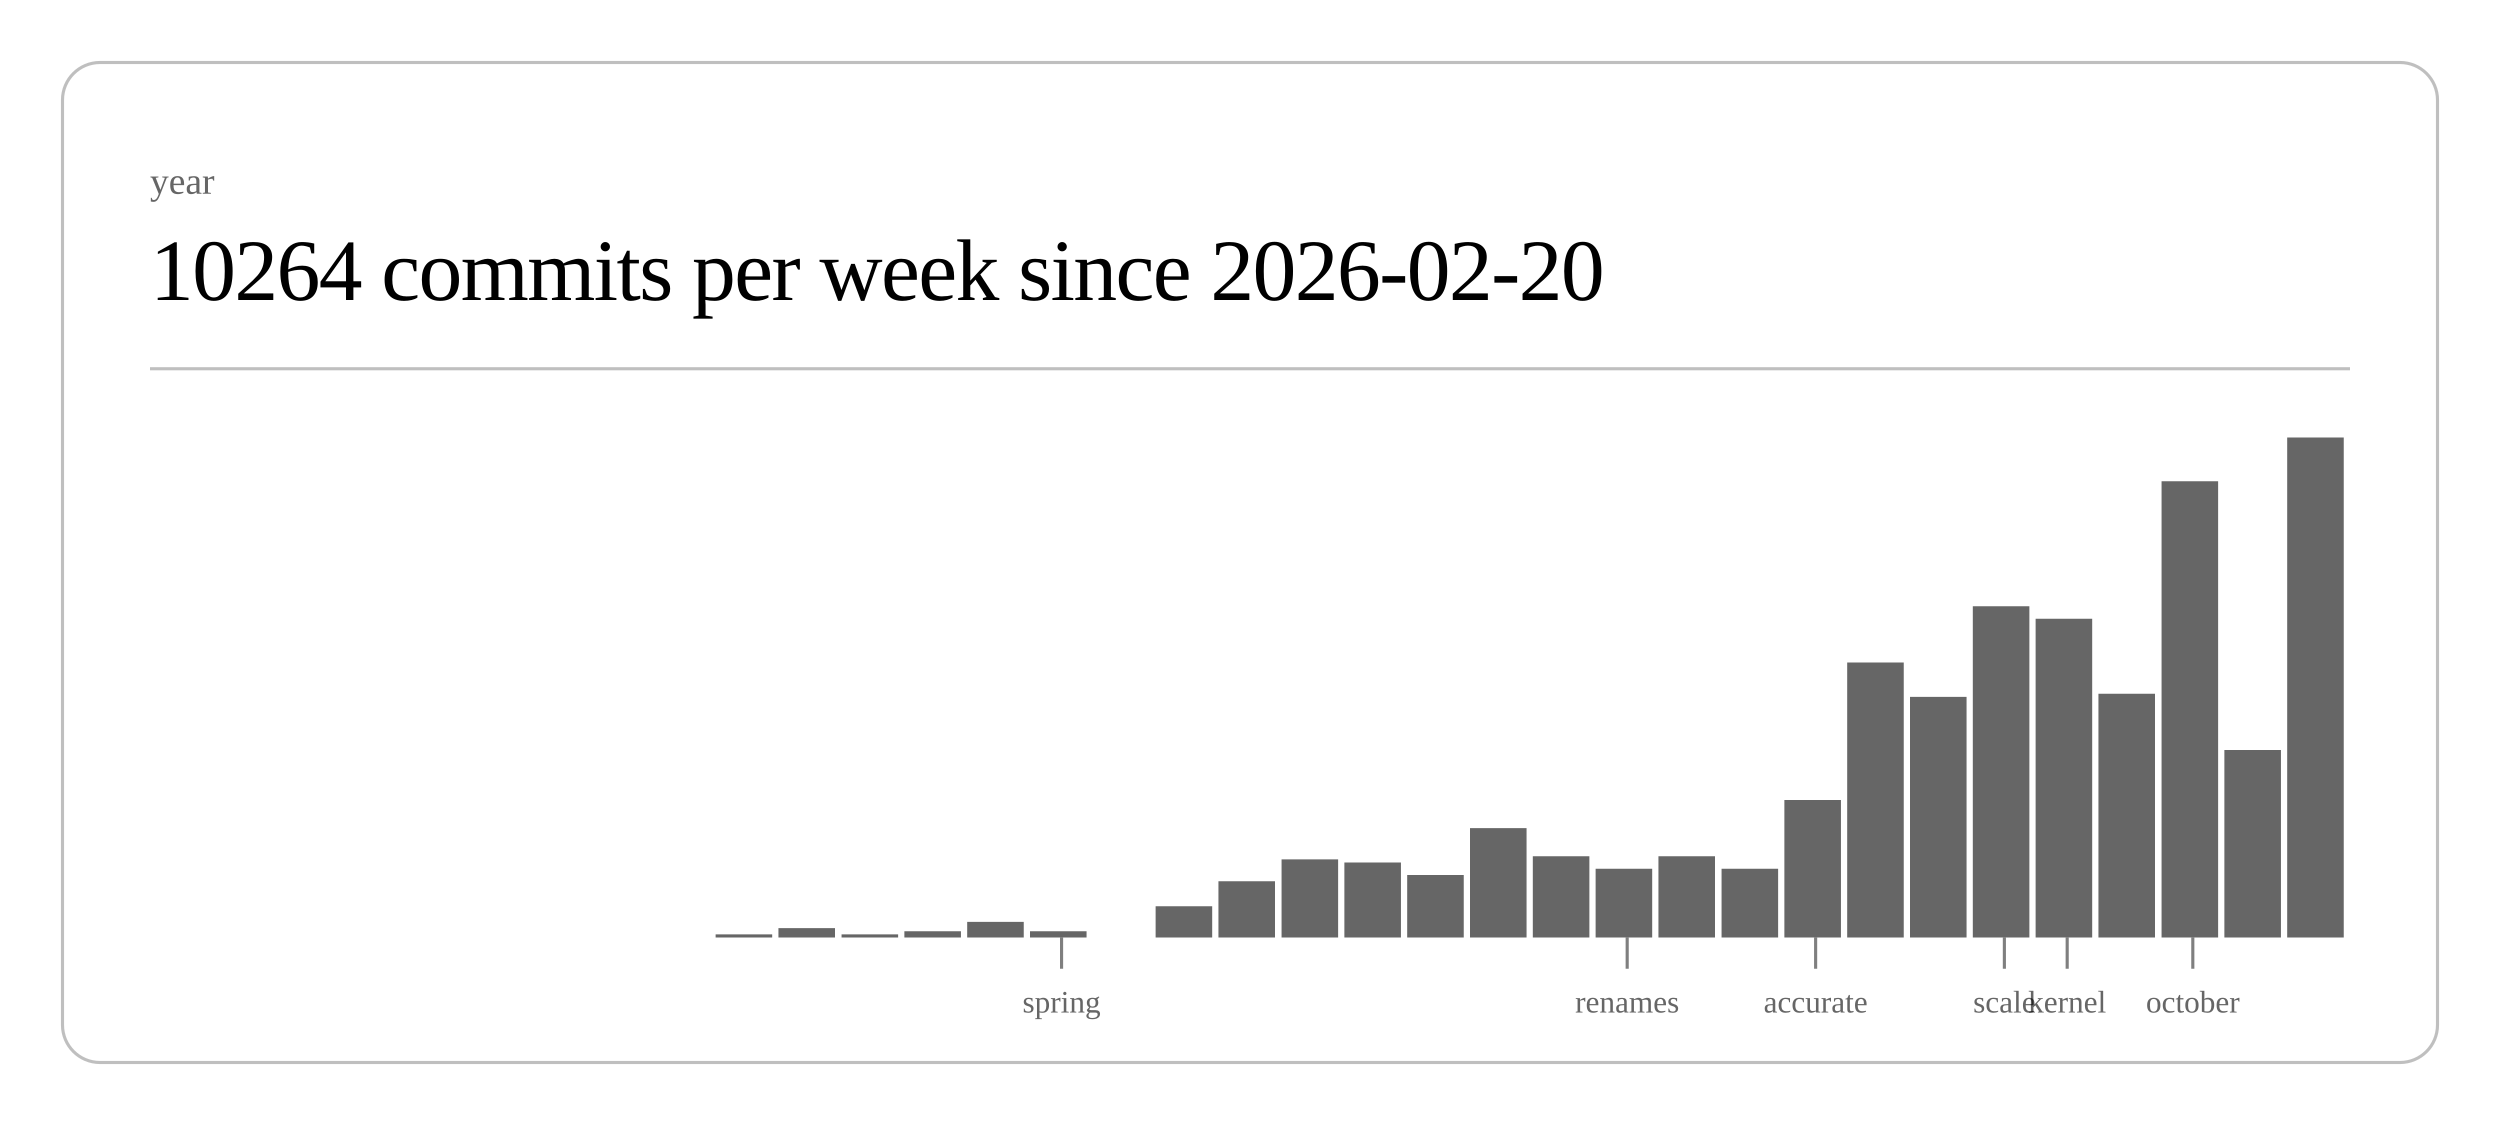
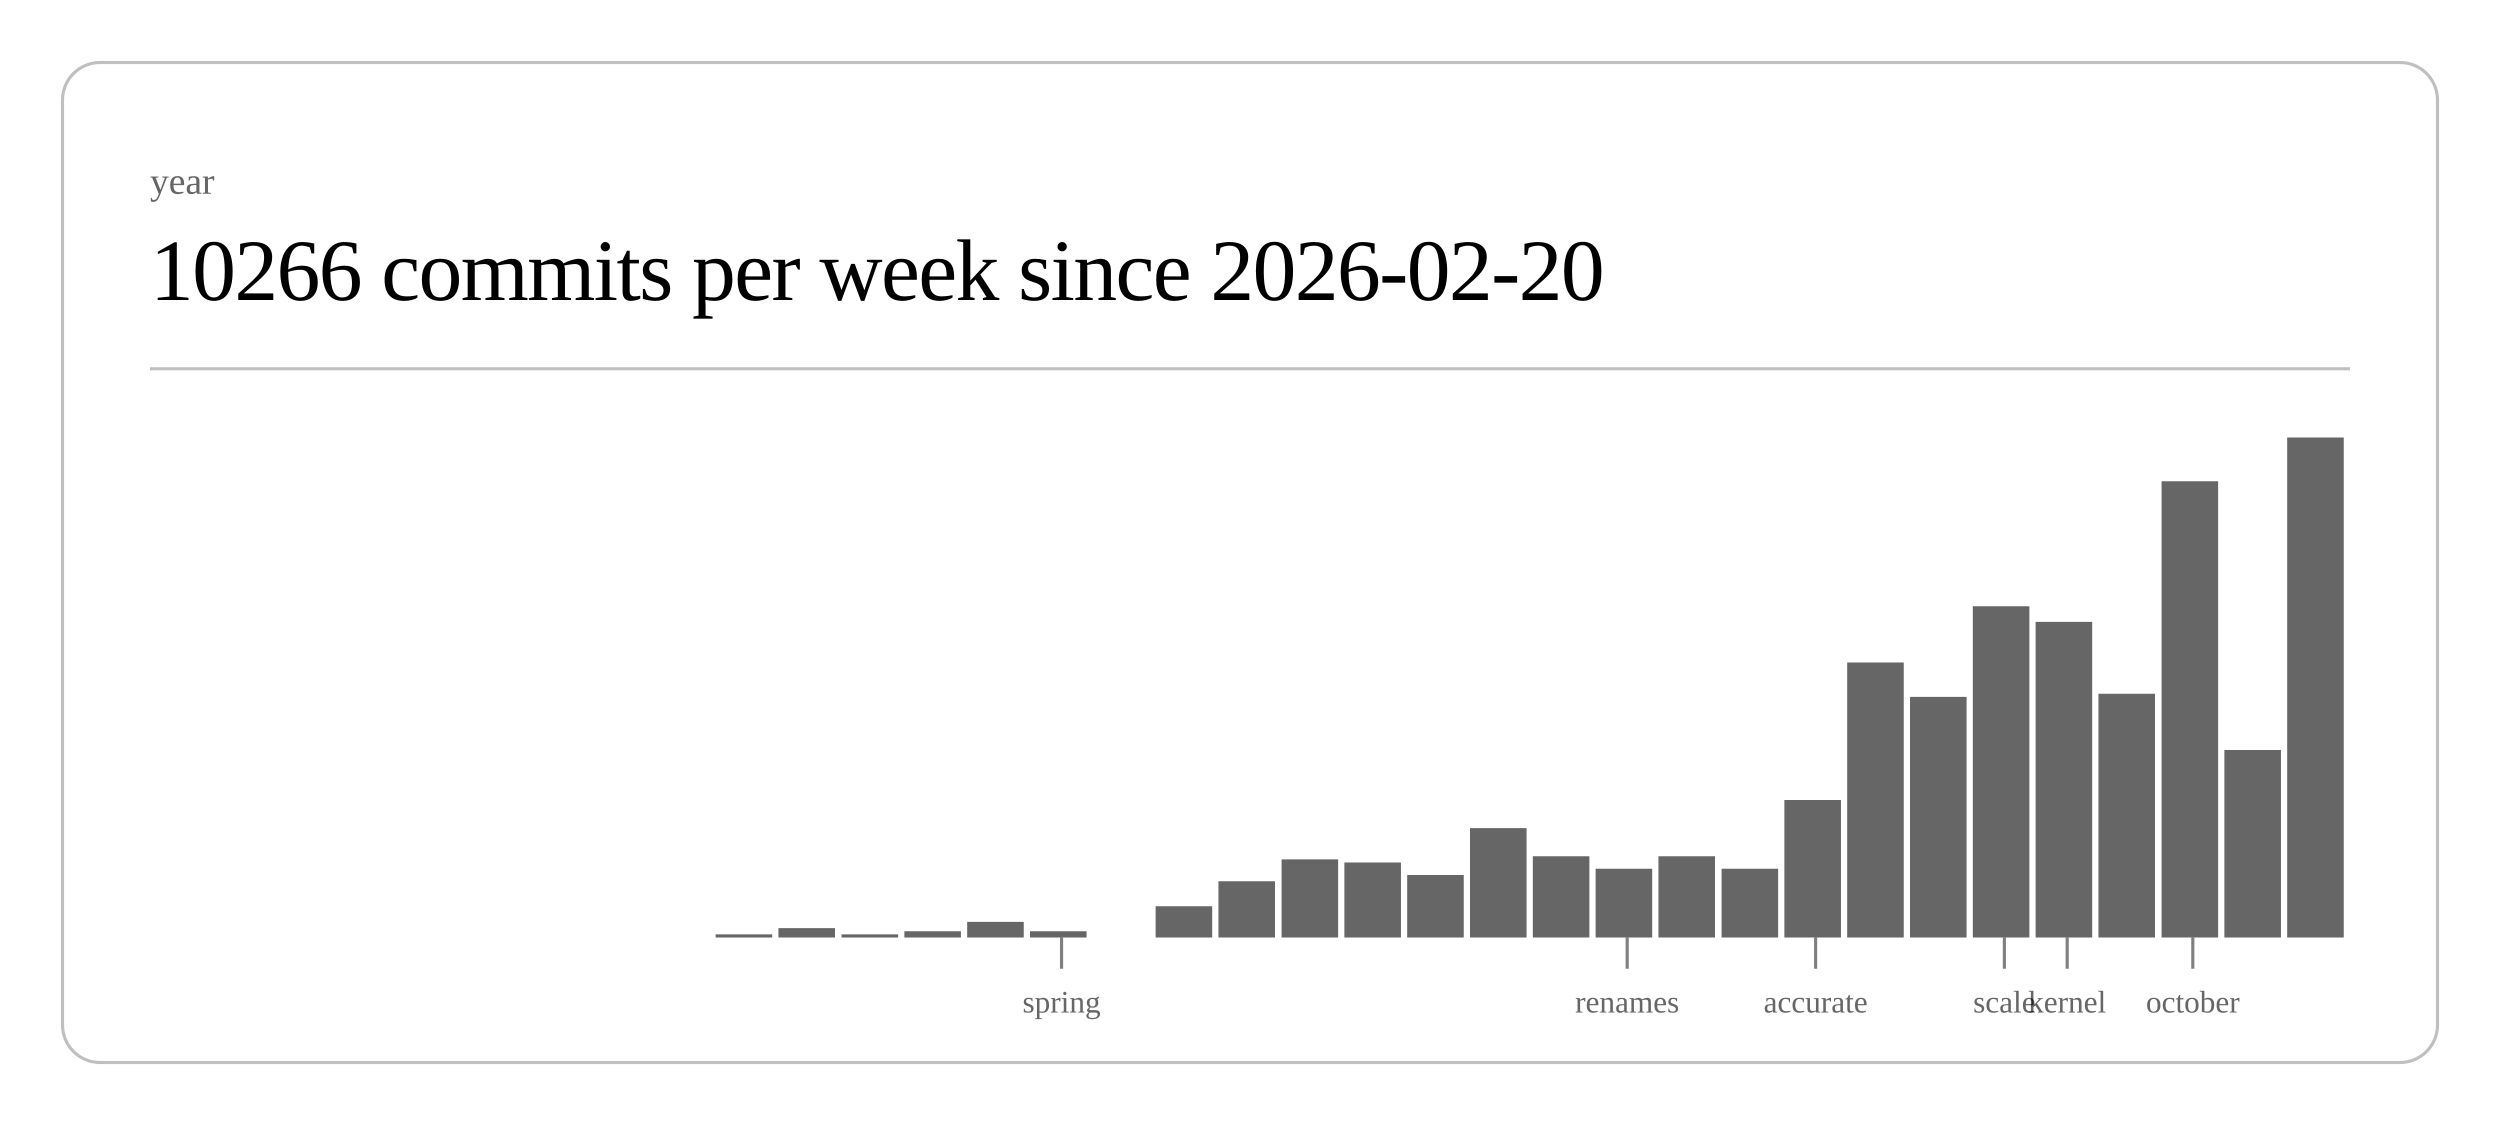
<svg xmlns="http://www.w3.org/2000/svg" class="post-header-svg" viewBox="0 0 800 360" width="800" height="360">
  <rect x="20" y="20" width="760" height="320" rx="12" ry="12" fill="none" stroke="currentColor" stroke-width="1" opacity="0.25" />
  <text fill="currentColor" x="48" y="62" font-size="12" opacity="0.6">year</text>
-   <text fill="currentColor" x="48" y="96" font-size="28" font-weight="300" letter-spacing="-0.5">10264 commits per week since 2026-02-20</text>
+   <text fill="currentColor" x="48" y="96" font-size="28" font-weight="300" letter-spacing="-0.5">10266 commits per week since 2026-02-20</text>
  <line stroke="currentColor" x1="48" y1="118" x2="752" y2="118" stroke-width="1" opacity="0.25" />
  <rect x="229.0" y="299" width="18.1" height="1" fill="currentColor" opacity="0.6" />
  <rect x="249.1" y="297" width="18.1" height="3" fill="currentColor" opacity="0.6" />
  <rect x="269.3" y="299" width="18.1" height="1" fill="currentColor" opacity="0.6" />
  <rect x="289.4" y="298" width="18.1" height="2" fill="currentColor" opacity="0.6" />
  <rect x="309.5" y="295" width="18.1" height="5" fill="currentColor" opacity="0.6" />
  <rect x="329.6" y="298" width="18.1" height="2" fill="currentColor" opacity="0.6" />
  <rect x="369.8" y="290" width="18.1" height="10" fill="currentColor" opacity="0.6" />
  <rect x="389.9" y="282" width="18.1" height="18" fill="currentColor" opacity="0.6" />
  <rect x="410.1" y="275" width="18.1" height="25" fill="currentColor" opacity="0.6" />
  <rect x="430.2" y="276" width="18.1" height="24" fill="currentColor" opacity="0.6" />
  <rect x="450.3" y="280" width="18.1" height="20" fill="currentColor" opacity="0.6" />
  <rect x="470.4" y="265" width="18.1" height="35" fill="currentColor" opacity="0.6" />
  <rect x="490.5" y="274" width="18.1" height="26" fill="currentColor" opacity="0.6" />
  <rect x="510.6" y="278" width="18.1" height="22" fill="currentColor" opacity="0.6" />
  <rect x="530.7" y="274" width="18.1" height="26" fill="currentColor" opacity="0.6" />
  <rect x="550.9" y="278" width="18.1" height="22" fill="currentColor" opacity="0.6" />
  <rect x="571.0" y="256" width="18.1" height="44" fill="currentColor" opacity="0.6" />
  <rect x="591.1" y="212" width="18.1" height="88" fill="currentColor" opacity="0.6" />
  <rect x="611.2" y="223" width="18.1" height="77" fill="currentColor" opacity="0.6" />
  <rect x="631.3" y="194" width="18.1" height="106" fill="currentColor" opacity="0.6" />
-   <rect x="651.4" y="198" width="18.1" height="102" fill="currentColor" opacity="0.6" />
+   <rect x="651.4" y="199" width="18.1" height="101" fill="currentColor" opacity="0.6" />
  <rect x="671.5" y="222" width="18.1" height="78" fill="currentColor" opacity="0.6" />
  <rect x="691.7" y="154" width="18.1" height="146" fill="currentColor" opacity="0.6" />
  <rect x="711.8" y="240" width="18.1" height="60" fill="currentColor" opacity="0.6" />
  <rect x="731.9" y="140" width="18.1" height="160" fill="currentColor" opacity="0.6" />
  <line stroke="currentColor" x1="339.7" y1="300" x2="339.7" y2="310" stroke-width="1" opacity="0.5" />
  <text fill="currentColor" x="339.7" y="324" font-size="10" opacity="0.6" text-anchor="middle">spring</text>
  <line stroke="currentColor" x1="520.7" y1="300" x2="520.7" y2="310" stroke-width="1" opacity="0.5" />
  <text fill="currentColor" x="520.7" y="324" font-size="10" opacity="0.6" text-anchor="middle">renames</text>
  <line stroke="currentColor" x1="581.0" y1="300" x2="581.0" y2="310" stroke-width="1" opacity="0.5" />
  <text fill="currentColor" x="581.0" y="324" font-size="10" opacity="0.6" text-anchor="middle">accurate</text>
  <line stroke="currentColor" x1="641.4" y1="300" x2="641.4" y2="310" stroke-width="1" opacity="0.5" />
  <text fill="currentColor" x="641.4" y="324" font-size="10" opacity="0.6" text-anchor="middle">scale</text>
  <line stroke="currentColor" x1="661.5" y1="300" x2="661.5" y2="310" stroke-width="1" opacity="0.5" />
  <text fill="currentColor" x="661.5" y="324" font-size="10" opacity="0.6" text-anchor="middle">kernel</text>
  <line stroke="currentColor" x1="701.7" y1="300" x2="701.7" y2="310" stroke-width="1" opacity="0.5" />
  <text fill="currentColor" x="701.7" y="324" font-size="10" opacity="0.6" text-anchor="middle">october</text>
</svg>
